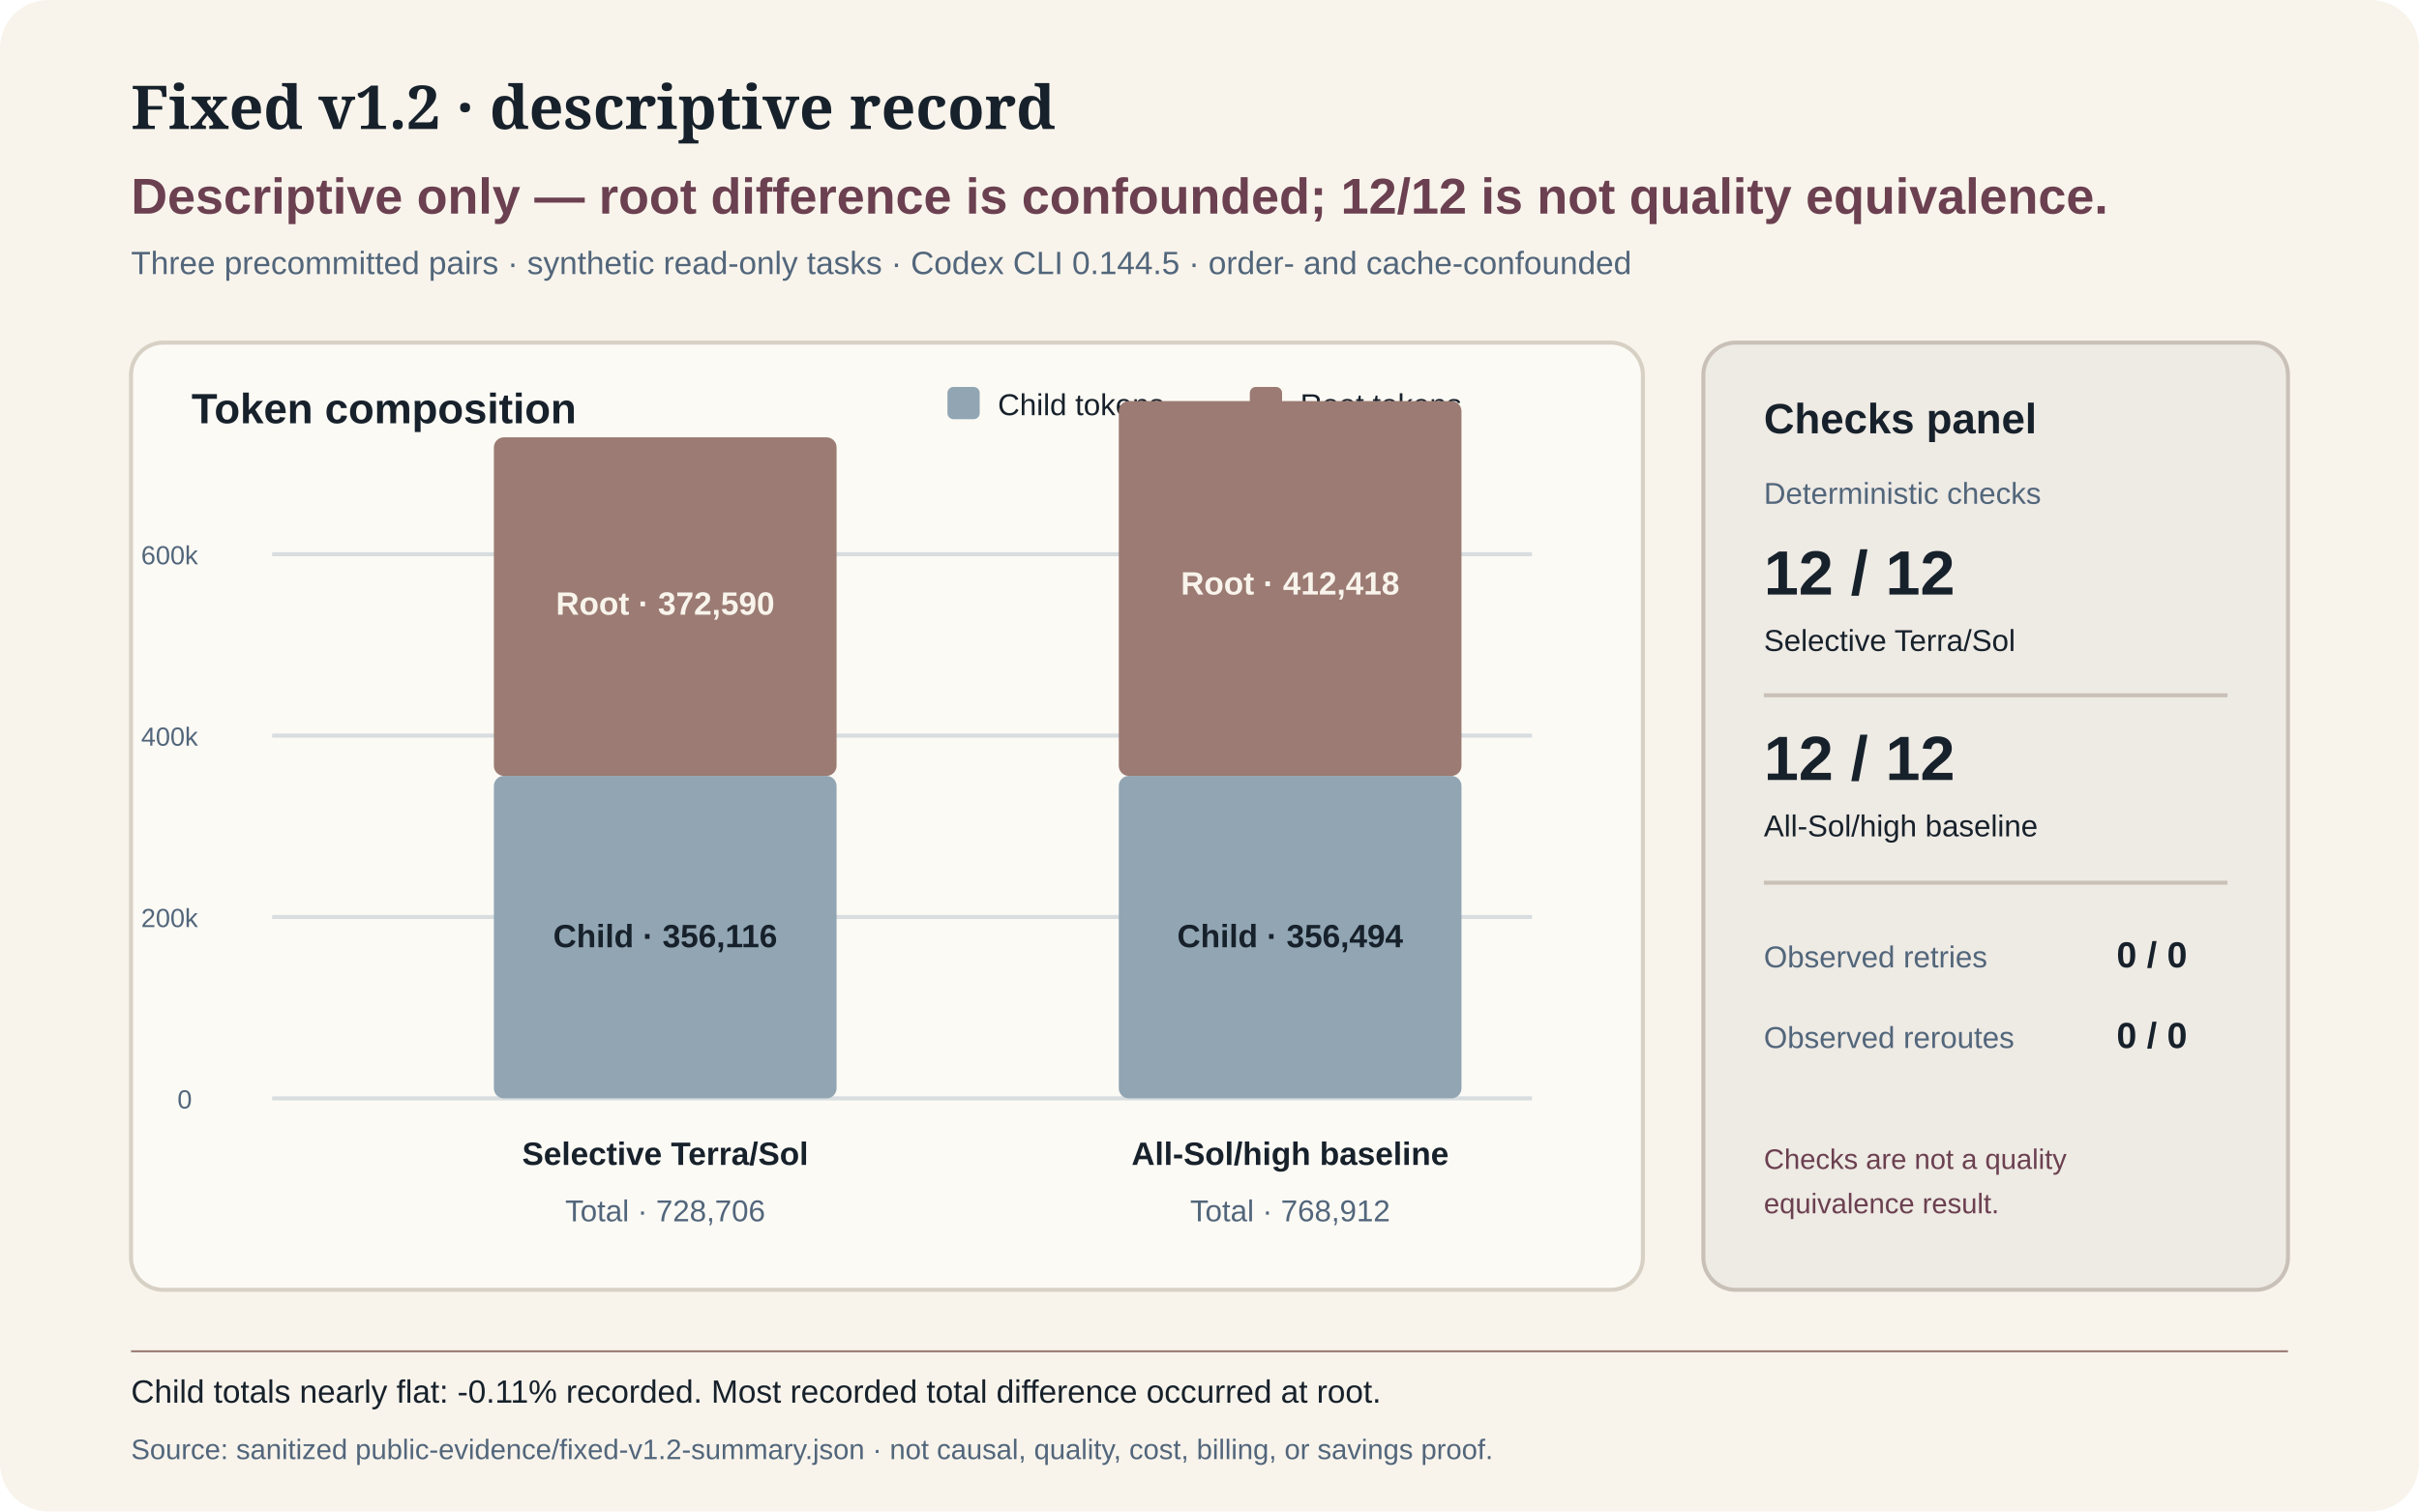
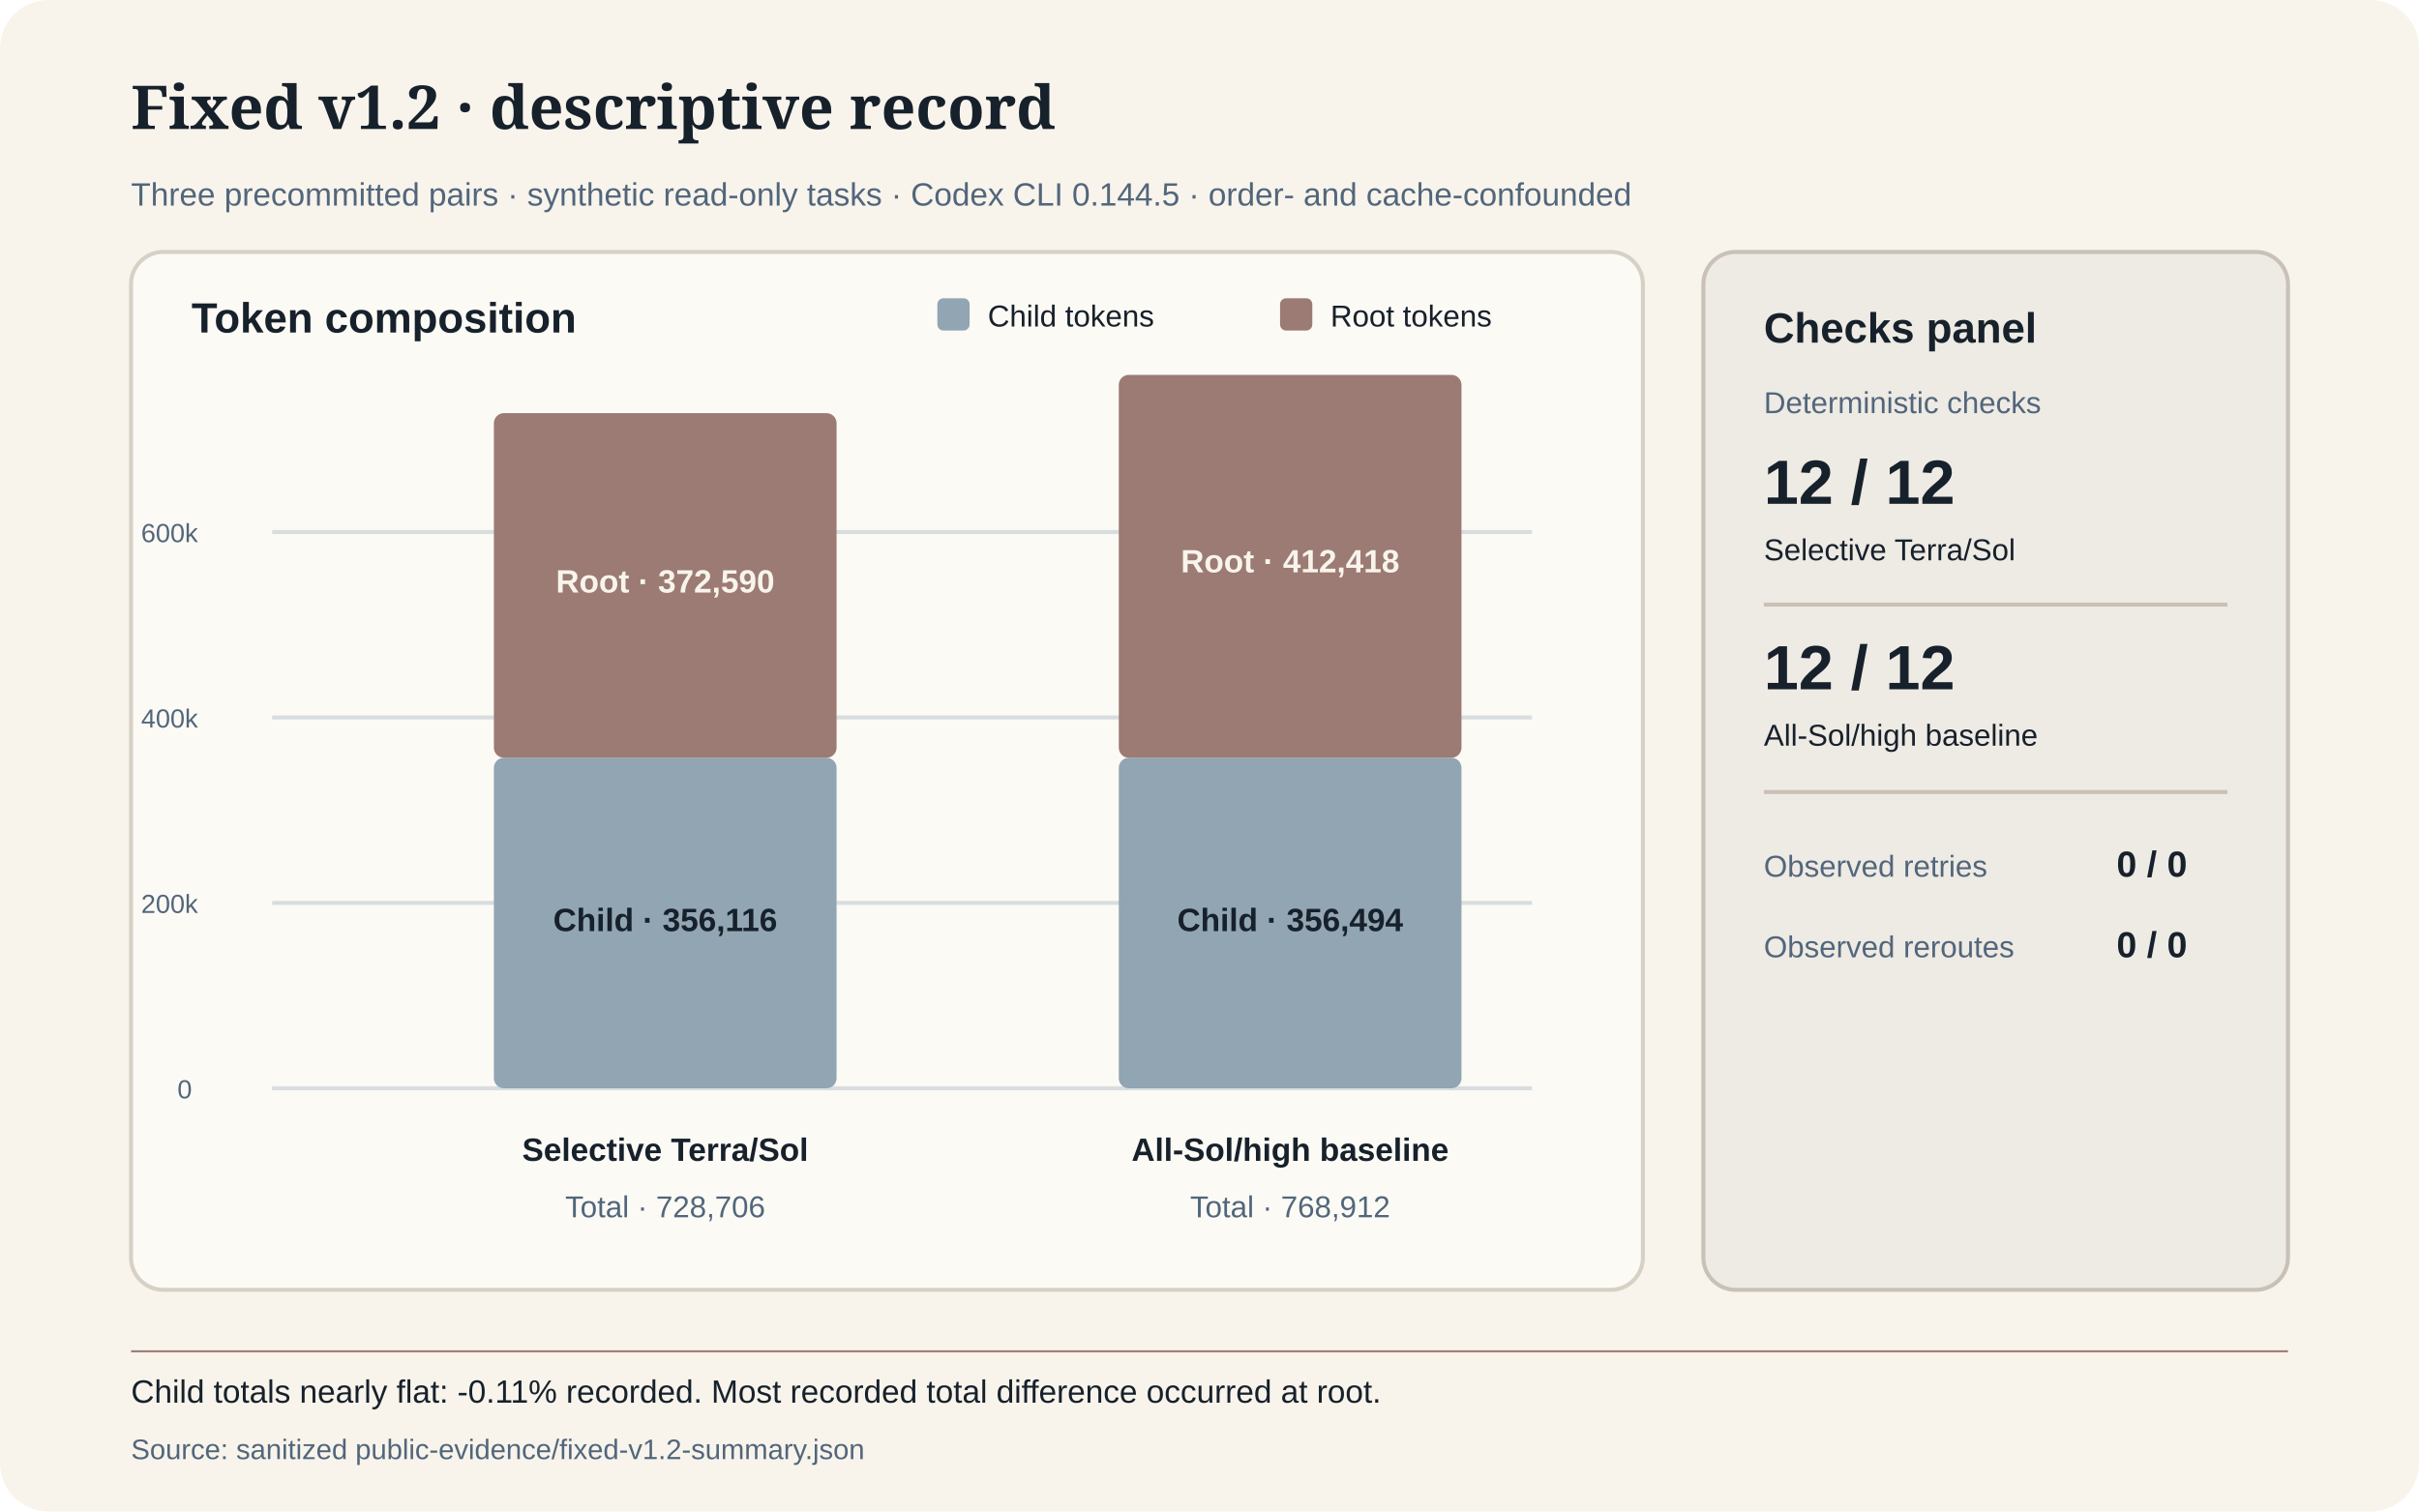
<svg xmlns="http://www.w3.org/2000/svg" width="1200" height="750" viewBox="0 0 1200 750" role="img" aria-labelledby="title desc">
  <rect width="1200" height="750" rx="24" fill="#F8F4EC" />
  <g font-family="Arial, sans-serif" fill="#17212B">
    <text x="65" y="64" font-family="Georgia, serif" font-size="30" font-weight="700">Fixed v1.2 · descriptive record</text>
-     <text x="65" y="106" font-size="25" font-weight="700" fill="#6B4050">Descriptive only — root difference is confounded; 12/12 is not quality equivalence.</text>
-     <text x="65" y="136" font-size="16" fill="#52667B">Three precommitted pairs · synthetic read-only tasks · Codex CLI 0.144.5 · order- and cache-confounded</text>
+     <text x="65" y="102" font-size="16" fill="#52667B">Three precommitted pairs · synthetic read-only tasks · Codex CLI 0.144.5 · order- and cache-confounded</text>
  </g>
-   <rect x="65" y="170" width="750" height="470" rx="16" fill="#FCFAF5" stroke="#D7D0C4" stroke-width="2" />
-   <text x="95" y="210" font-family="Arial, sans-serif" font-size="21" font-weight="700" fill="#17212B">Token composition</text>
+   <rect x="65" y="125" width="750" height="515" rx="16" fill="#FCFAF5" stroke="#D7D0C4" stroke-width="2" />
+   <text x="95" y="165" font-family="Arial, sans-serif" font-size="21" font-weight="700" fill="#17212B">Token composition</text>
  <g font-family="Arial, sans-serif" fill="#17212B">
-     <rect x="470" y="192" width="16" height="16" rx="3" fill="#91A5B3" />
-     <text x="495" y="206" font-size="15">Child tokens</text>
-     <rect x="620" y="192" width="16" height="16" rx="3" fill="#9B7B73" />
-     <text x="645" y="206" font-size="15">Root tokens</text>
+     <rect x="465" y="148" width="16" height="16" rx="3" fill="#91A5B3" />
+     <text x="490" y="162" font-size="15">Child tokens</text>
+     <rect x="635" y="148" width="16" height="16" rx="3" fill="#9B7B73" />
+     <text x="660" y="162" font-size="15">Root tokens</text>
  </g>
  <g stroke="#D8DDE0" stroke-width="2">
-     <path d="M135 545H760" />
-     <path d="M135 455H760" />
-     <path d="M135 365H760" />
-     <path d="M135 275H760" />
+     <path d="M135 540H760" />
+     <path d="M135 448H760" />
+     <path d="M135 356H760" />
+     <path d="M135 264H760" />
  </g>
  <g font-family="Arial, sans-serif" font-size="13" fill="#52667B">
-     <text x="88" y="550">0</text>
-     <text x="70" y="460">200k</text>
-     <text x="70" y="370">400k</text>
-     <text x="70" y="280">600k</text>
+     <text x="88" y="545">0</text>
+     <text x="70" y="453">200k</text>
+     <text x="70" y="361">400k</text>
+     <text x="70" y="269">600k</text>
  </g>
-   <rect x="245" y="385" width="170" height="160" rx="5" fill="#91A5B3" />
-   <rect x="245" y="217" width="170" height="168" rx="5" fill="#9B7B73" />
-   <rect x="555" y="385" width="170" height="160" rx="5" fill="#91A5B3" />
-   <rect x="555" y="199" width="170" height="186" rx="5" fill="#9B7B73" />
+   <rect x="245" y="376" width="170" height="164" rx="5" fill="#91A5B3" />
+   <rect x="245" y="205" width="170" height="171" rx="5" fill="#9B7B73" />
+   <rect x="555" y="376" width="170" height="164" rx="5" fill="#91A5B3" />
+   <rect x="555" y="186" width="170" height="190" rx="5" fill="#9B7B73" />
  <g font-family="Arial, sans-serif" text-anchor="middle">
-     <text x="330" y="305" font-size="16" font-weight="700" fill="#F8F4EC">Root · 372,590</text>
-     <text x="330" y="470" font-size="16" font-weight="700" fill="#17212B">Child · 356,116</text>
-     <text x="640" y="295" font-size="16" font-weight="700" fill="#F8F4EC">Root · 412,418</text>
-     <text x="640" y="470" font-size="16" font-weight="700" fill="#17212B">Child · 356,494</text>
-     <text x="330" y="578" font-size="16" font-weight="700" fill="#17212B">Selective Terra/Sol</text>
-     <text x="640" y="578" font-size="16" font-weight="700" fill="#17212B">All-Sol/high baseline</text>
-     <text x="330" y="606" font-size="15" fill="#52667B">Total · 728,706</text>
-     <text x="640" y="606" font-size="15" fill="#52667B">Total · 768,912</text>
+     <text x="330" y="294" font-size="16" font-weight="700" fill="#F8F4EC">Root · 372,590</text>
+     <text x="330" y="462" font-size="16" font-weight="700" fill="#17212B">Child · 356,116</text>
+     <text x="640" y="284" font-size="16" font-weight="700" fill="#F8F4EC">Root · 412,418</text>
+     <text x="640" y="462" font-size="16" font-weight="700" fill="#17212B">Child · 356,494</text>
+     <text x="330" y="576" font-size="16" font-weight="700" fill="#17212B">Selective Terra/Sol</text>
+     <text x="640" y="576" font-size="16" font-weight="700" fill="#17212B">All-Sol/high baseline</text>
+     <text x="330" y="604" font-size="15" fill="#52667B">Total · 728,706</text>
+     <text x="640" y="604" font-size="15" fill="#52667B">Total · 768,912</text>
  </g>
-   <rect x="845" y="170" width="290" height="470" rx="16" fill="#EEEAE4" stroke="#C9C1B7" stroke-width="2" />
+   <rect x="845" y="125" width="290" height="515" rx="16" fill="#EEEAE4" stroke="#C9C1B7" stroke-width="2" />
  <g font-family="Arial, sans-serif" fill="#17212B">
-     <text x="875" y="215" font-size="21" font-weight="700">Checks panel</text>
-     <text x="875" y="250" font-size="15" fill="#52667B">Deterministic checks</text>
-     <text x="875" y="295" font-size="31" font-weight="700">12 / 12</text>
-     <text x="875" y="323" font-size="15">Selective Terra/Sol</text>
-     <path d="M875 345H1105" stroke="#C9C1B7" stroke-width="2" />
-     <text x="875" y="387" font-size="31" font-weight="700">12 / 12</text>
-     <text x="875" y="415" font-size="15">All-Sol/high baseline</text>
-     <path d="M875 438H1105" stroke="#C9C1B7" stroke-width="2" />
-     <text x="875" y="480" font-size="15" fill="#52667B">Observed retries</text>
-     <text x="1085" y="480" font-size="18" font-weight="700" text-anchor="end">0 / 0</text>
-     <text x="875" y="520" font-size="15" fill="#52667B">Observed reroutes</text>
-     <text x="1085" y="520" font-size="18" font-weight="700" text-anchor="end">0 / 0</text>
-     <text x="875" y="580" font-size="14" fill="#6B4050">Checks are not a quality</text>
-     <text x="875" y="602" font-size="14" fill="#6B4050">equivalence result.</text>
+     <text x="875" y="170" font-size="21" font-weight="700">Checks panel</text>
+     <text x="875" y="205" font-size="15" fill="#52667B">Deterministic checks</text>
+     <text x="875" y="250" font-size="31" font-weight="700">12 / 12</text>
+     <text x="875" y="278" font-size="15">Selective Terra/Sol</text>
+     <path d="M875 300H1105" stroke="#C9C1B7" stroke-width="2" />
+     <text x="875" y="342" font-size="31" font-weight="700">12 / 12</text>
+     <text x="875" y="370" font-size="15">All-Sol/high baseline</text>
+     <path d="M875 393H1105" stroke="#C9C1B7" stroke-width="2" />
+     <text x="875" y="435" font-size="15" fill="#52667B">Observed retries</text>
+     <text x="1085" y="435" font-size="18" font-weight="700" text-anchor="end">0 / 0</text>
+     <text x="875" y="475" font-size="15" fill="#52667B">Observed reroutes</text>
+     <text x="1085" y="475" font-size="18" font-weight="700" text-anchor="end">0 / 0</text>
  </g>
  <rect x="65" y="670" width="1070" height="1" fill="#9B7B73" />
  <text x="65" y="696" font-family="Arial, sans-serif" font-size="16" fill="#17212B">Child totals nearly flat: -0.11% recorded. Most recorded total difference occurred at root.</text>
-   <text x="65" y="724" font-family="Arial, sans-serif" font-size="14" fill="#52667B">Source: sanitized public-evidence/fixed-v1.2-summary.json · not causal, quality, cost, billing, or savings proof.</text>
+   <text x="65" y="724" font-family="Arial, sans-serif" font-size="14" fill="#52667B">Source: sanitized public-evidence/fixed-v1.2-summary.json</text>
</svg>
